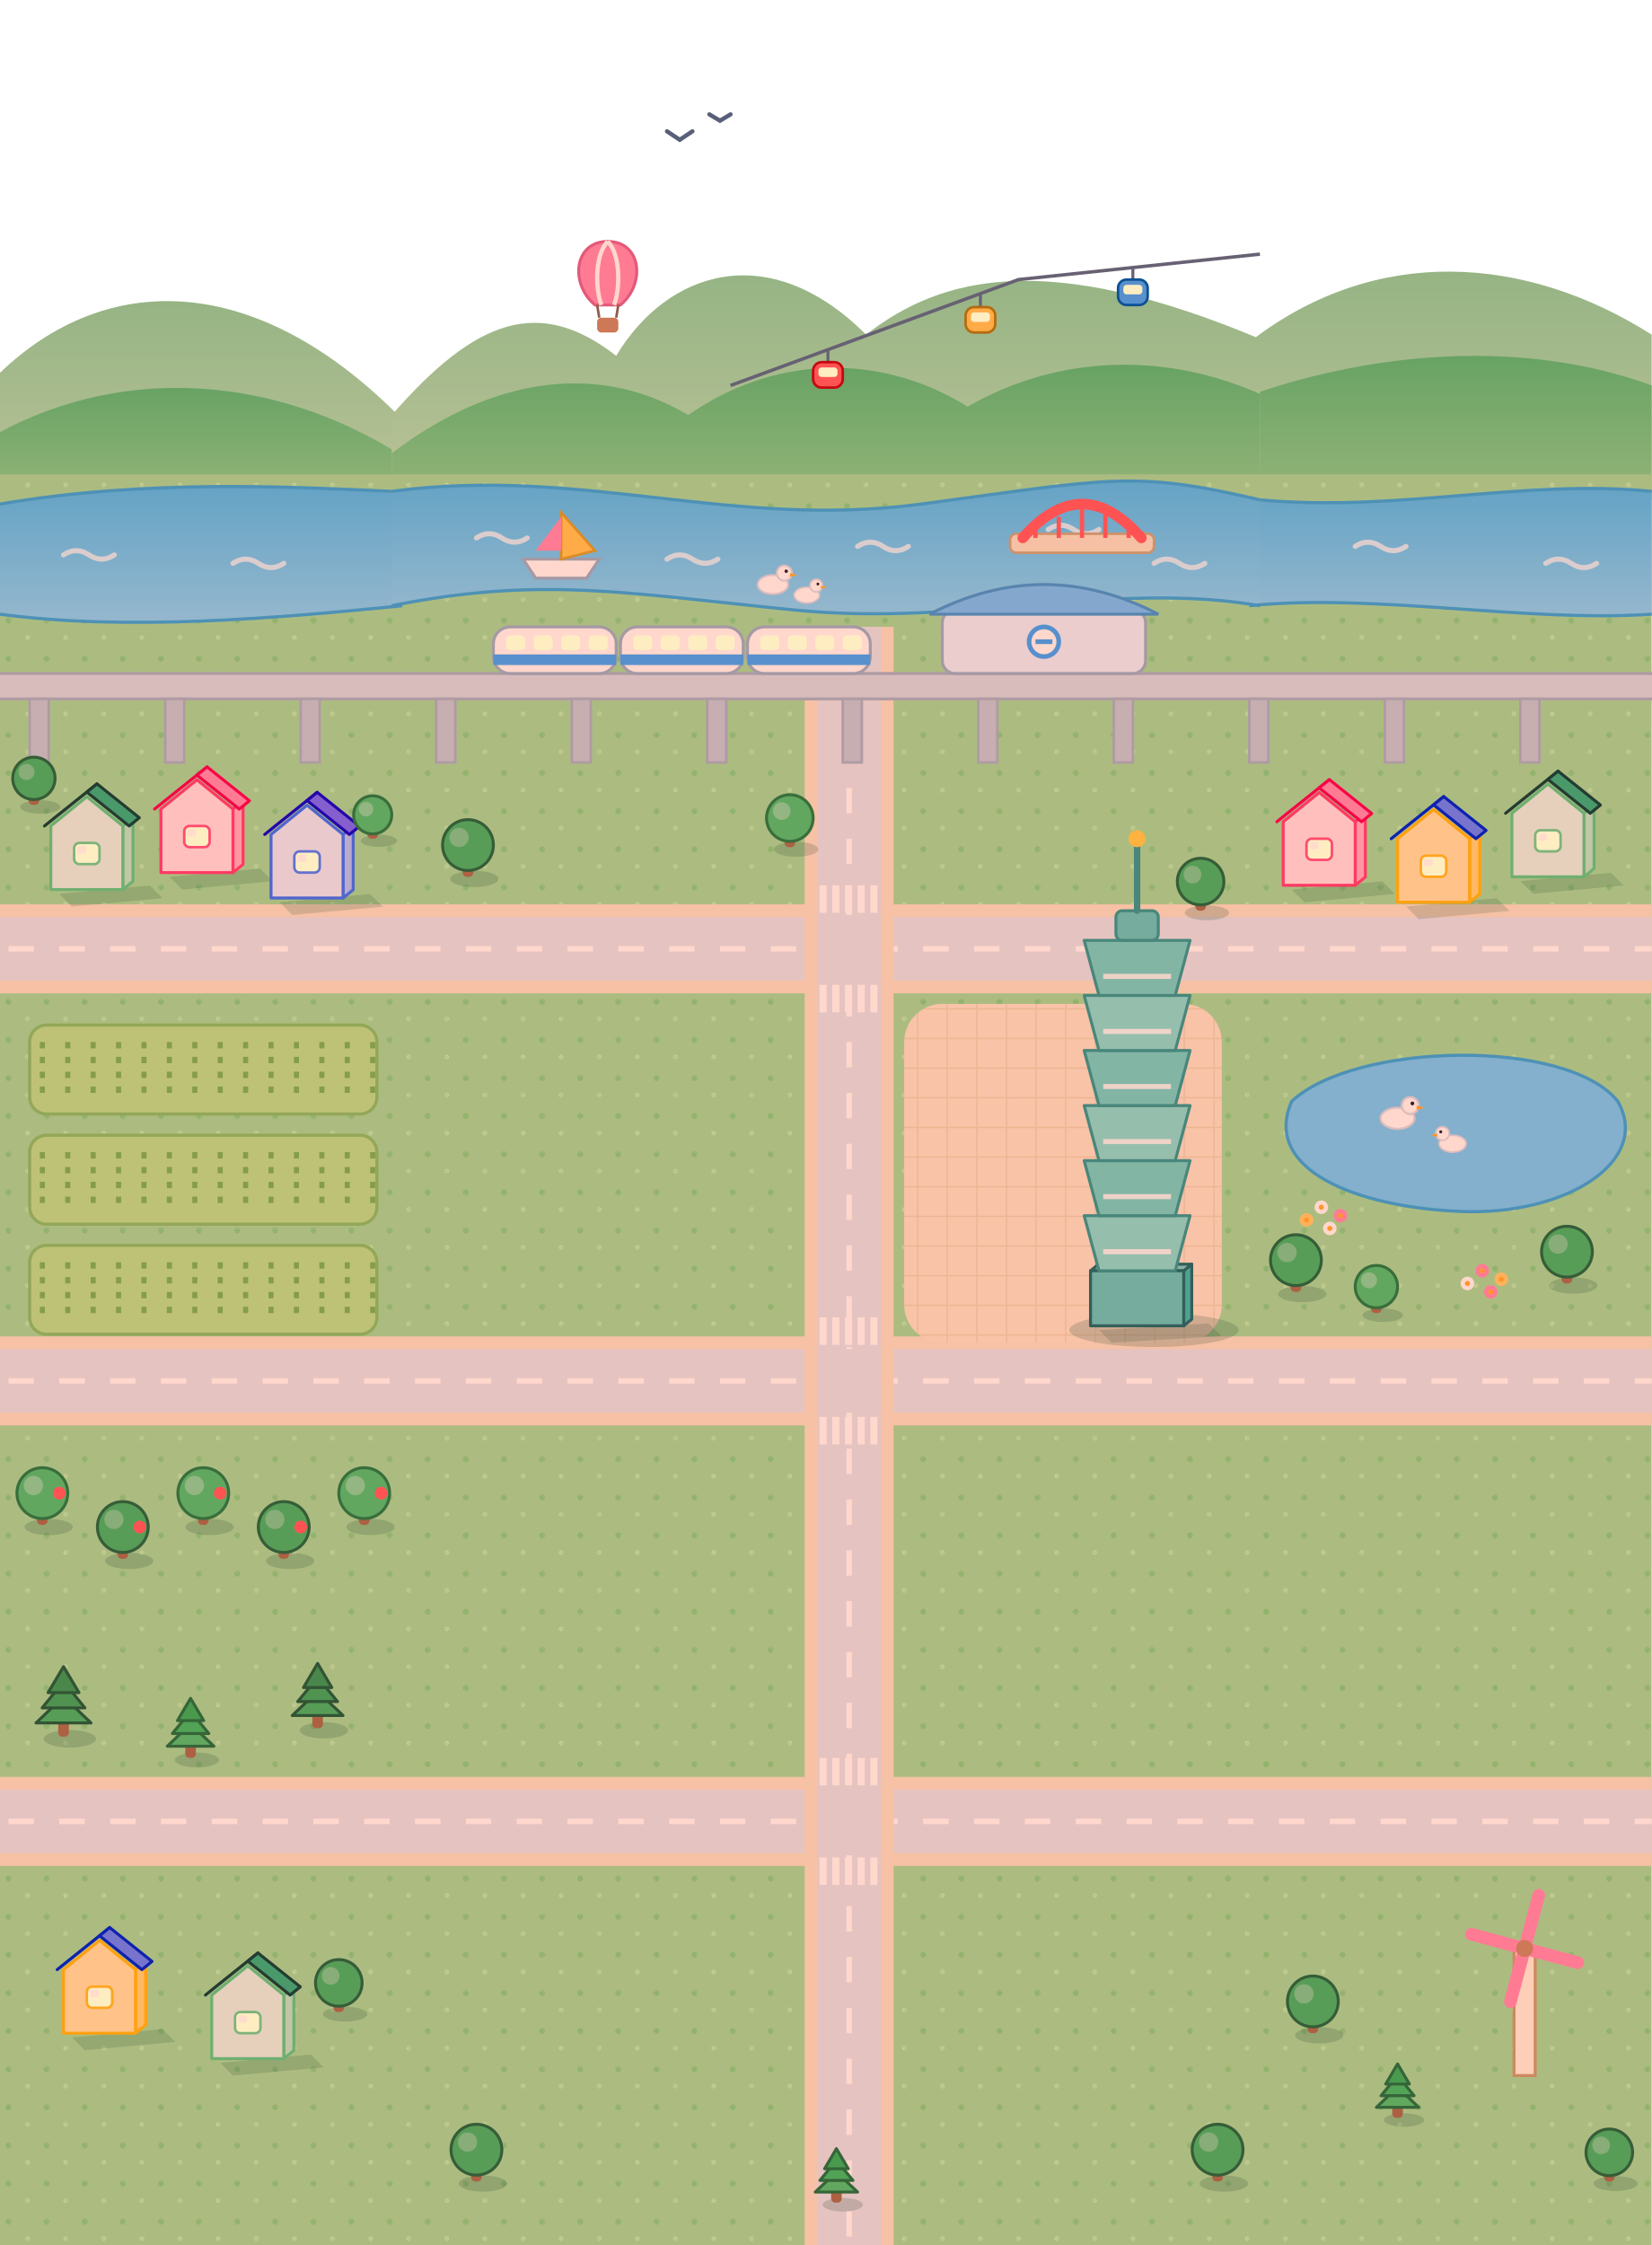
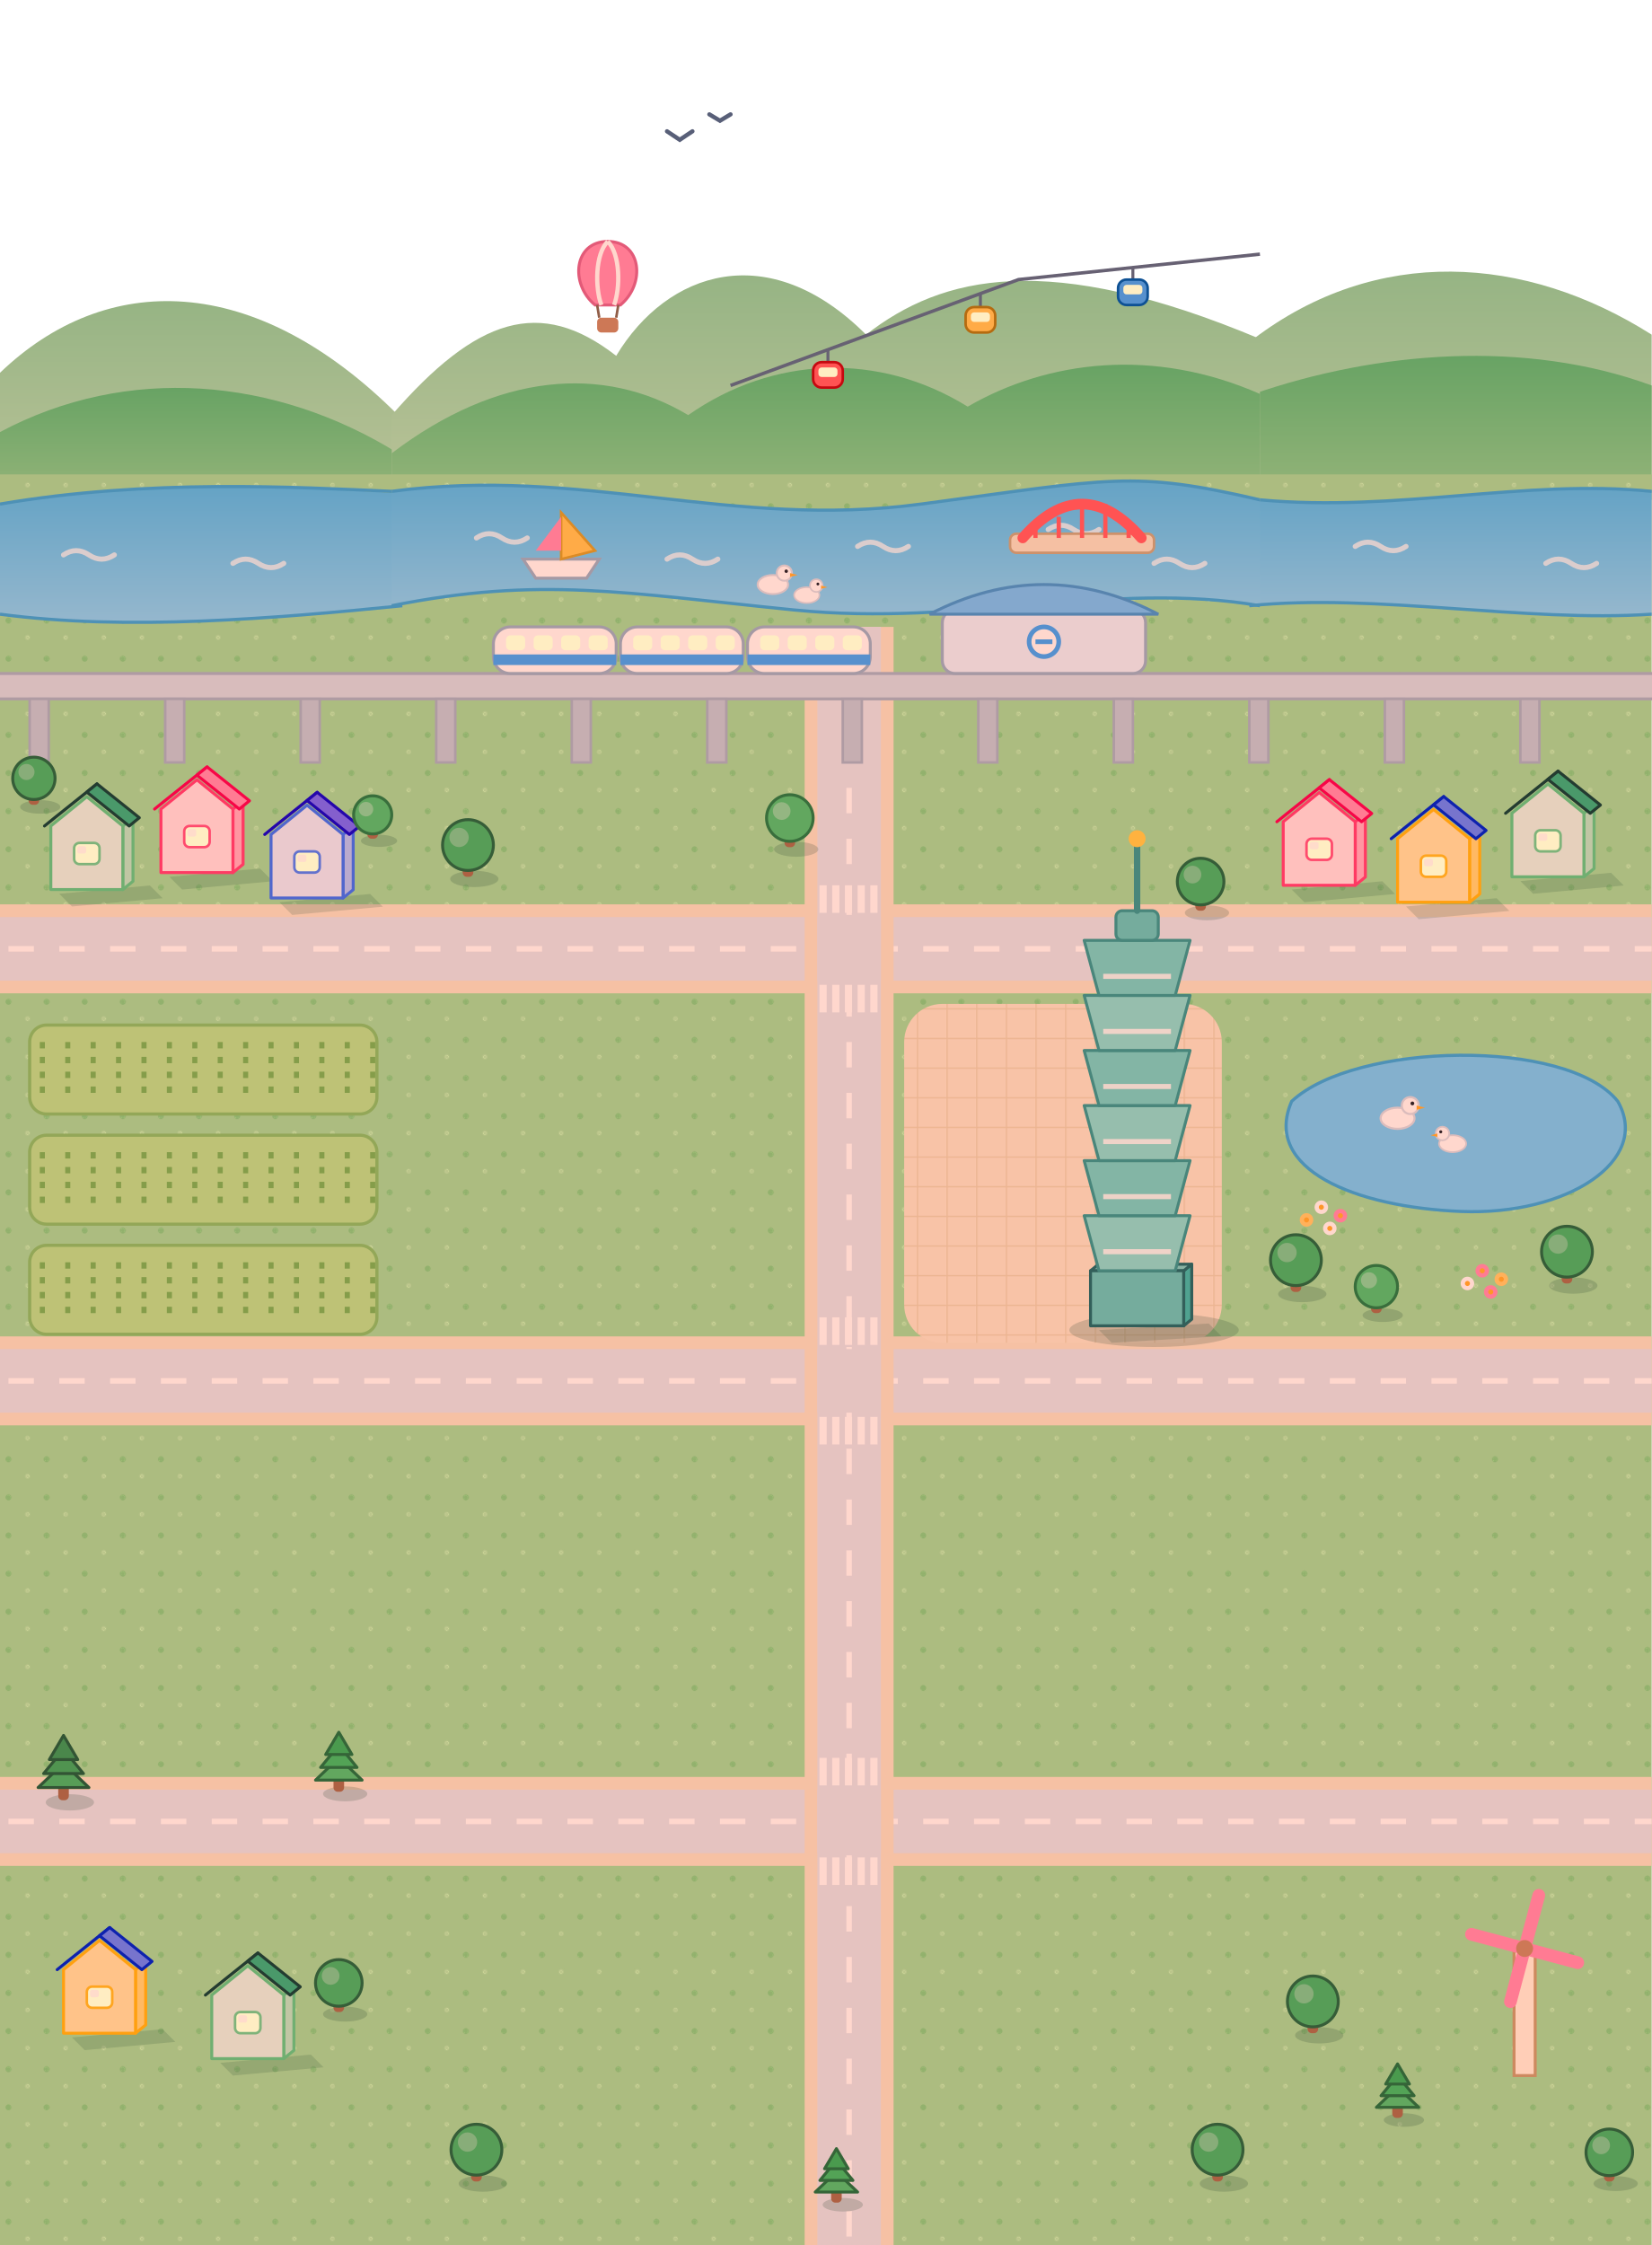
<svg xmlns="http://www.w3.org/2000/svg" width="780" height="1060" viewBox="0 0 780 1060">
  <defs>
    <linearGradient id="mtB" x1="0" y1="0" x2="0" y2="1">
      <stop offset="0" stop-color="#96B484" />
      <stop offset="1" stop-color="#BAC297" />
    </linearGradient>
    <linearGradient id="mtF" x1="0" y1="0" x2="0" y2="1">
      <stop offset="0" stop-color="#68A364" />
      <stop offset="1" stop-color="#95B479" />
    </linearGradient>
    <linearGradient id="river" x1="0" y1="0" x2="0" y2="1">
      <stop offset="0" stop-color="#65A3C5" />
      <stop offset="1" stop-color="#95B7CD" />
    </linearGradient>
    <pattern id="grassdots" width="18" height="18" patternUnits="userSpaceOnUse">
      <circle cx="4" cy="5" r="1.4" fill="#92B16D" />
      <circle cx="13" cy="13" r="1.2" fill="#BBC58B" />
    </pattern>
    <pattern id="tiles" width="14" height="14" patternUnits="userSpaceOnUse">
      <rect width="14" height="14" fill="#F8C3A7" />
      <path d="M0 0H14M0 0V14" stroke="#ECB592" stroke-width="1.2" />
    </pattern>
  </defs>
  <path d="M0 176 C 50 128, 120 128, 188 196 L188 232 L0 232 Z" fill="url(#mtB)" />
  <path d="M592 160 C 650 116, 720 120, 780 158 L780 232 L592 232 Z" fill="url(#mtB)" />
  <path d="M0 204 C 60 172, 130 178, 188 214 L188 236 L0 236 Z" fill="url(#mtF)" />
  <path d="M592 186 C 650 166, 720 160, 780 182 L780 236 L592 236 Z" fill="url(#mtF)" />
  <g transform="translate(195 0)">
    <path d="M-10 196 C 30 150, 60 140, 96 168 C 120 128, 168 112, 214 158 C 250 130, 300 118, 400 160 L400 230 L-10 230 Z" fill="url(#mtB)" />
    <path d="M-10 214 C 40 176, 90 172, 130 196 C 170 168, 220 166, 262 192 C 300 170, 350 164, 400 186 L400 236 L-10 236 Z" fill="url(#mtF)" />
    <path d="M150 182 L 286 132 L 400 120" stroke="#676173" stroke-width="1.6" fill="none" />
    <path d="M196 165 v6" stroke="#676173" stroke-width="1.4" />
    <rect x="189" y="171" width="14" height="12" rx="4" fill="#FF5353" stroke="#C50910" stroke-width="1.2" />
    <rect x="191.5" y="173.5" width="9" height="4.5" rx="1.5" fill="#FFEDC2" />
    <path d="M268 139 v6" stroke="#676173" stroke-width="1.4" />
    <rect x="261" y="145" width="14" height="12" rx="4" fill="#FFAB47" stroke="#B56B10" stroke-width="1.2" />
    <rect x="263.5" y="147.5" width="9" height="4.5" rx="1.5" fill="#FFEDC2" />
    <path d="M340 126 v6" stroke="#676173" stroke-width="1.4" />
    <rect x="333" y="132" width="14" height="12" rx="4" fill="#5790CD" stroke="#0E5194" stroke-width="1.2" />
    <rect x="335.5" y="134.5" width="9" height="4.5" rx="1.5" fill="#FFEDC2" />
    <path d="M120 62 l6 4 6-4 M140 54 l5 3 5-3" stroke="#585F78" stroke-width="2" fill="none" stroke-linecap="round" />
    <g transform="translate(92 140)">
      <path d="M0 -26 C 16 -26, 18 -6, 6 4 L -6 4 C -18 -6, -16 -26, 0 -26 Z" fill="#FF7B93" stroke="#E35A78" stroke-width="1.4" />
      <path d="M0 -26 C 6 -20, 6 -4, 3 4 M0 -26 C -6 -20, -6 -4, -3 4" stroke="#FFD7CD" stroke-width="2" fill="none" />
      <path d="M-5 4 L-4 10 M5 4 L4 10" stroke="#915D47" stroke-width="1.2" />
      <rect x="-5" y="10" width="10" height="7" rx="2" fill="#CD7856" />
    </g>
  </g>
  <rect x="0" y="224" width="780" height="836" fill="#ACBC80" />
  <rect x="0" y="224" width="780" height="836" fill="url(#grassdots)" />
  <path d="M0 238 C 70 226, 140 230, 190 233 L190 286 C 130 292, 60 298, 0 290 Z" fill="url(#river)" />
  <path d="M590 236 C 660 242, 720 226, 780 232 L780 290 C 720 294, 650 280, 590 286 Z" fill="url(#river)" />
  <g transform="translate(195 0)">
    <path d="M-10 232 C 80 220, 150 250, 240 238 S 340 222, 400 236 L400 286 C 330 274, 260 296, 180 288 S 60 272, -10 286 Z" fill="url(#river)" />
  </g>
  <path d="M0 238 C 70 226, 140 230, 185 232" stroke="#4E91B6" stroke-width="1.5" fill="none" />
  <path d="M595 236 C 660 242, 720 226, 780 232" stroke="#4E91B6" stroke-width="1.5" fill="none" />
  <g transform="translate(195 0)">
    <path d="M-10 232 C 80 220, 150 250, 240 238 S 340 222, 400 236" stroke="#4E91B6" stroke-width="1.5" fill="none" />
    <path d="M400 286 C 330 274, 260 296, 180 288 S 60 272, -10 286" stroke="#4E91B6" stroke-width="1.5" fill="none" />
  </g>
  <path d="M0 290 C 60 298, 130 292, 190 286" stroke="#4E91B6" stroke-width="1.5" fill="none" />
  <path d="M590 286 C 650 280, 720 294, 780 290" stroke="#4E91B6" stroke-width="1.5" fill="none" />
  <path d="M30 262 q6 -4 12 0 t12 0" stroke="#DBCDCD" stroke-width="2.4" fill="none" stroke-linecap="round" />
  <path d="M110 266 q6 -4 12 0 t12 0" stroke="#DBCDCD" stroke-width="2.4" fill="none" stroke-linecap="round" />
  <path d="M640 258 q6 -4 12 0 t12 0" stroke="#DBCDCD" stroke-width="2.4" fill="none" stroke-linecap="round" />
  <path d="M730 266 q6 -4 12 0 t12 0" stroke="#DBCDCD" stroke-width="2.4" fill="none" stroke-linecap="round" />
  <g transform="translate(195 0)">
    <path d="M30 254 q6 -4 12 0 t12 0" stroke="#DBCDCD" stroke-width="2.4" fill="none" stroke-linecap="round" />
    <path d="M120 264 q6 -4 12 0 t12 0" stroke="#DBCDCD" stroke-width="2.4" fill="none" stroke-linecap="round" />
    <path d="M210 258 q6 -4 12 0 t12 0" stroke="#DBCDCD" stroke-width="2.4" fill="none" stroke-linecap="round" />
    <path d="M300 250 q6 -4 12 0 t12 0" stroke="#DBCDCD" stroke-width="2.4" fill="none" stroke-linecap="round" />
    <path d="M350 266 q6 -4 12 0 t12 0" stroke="#DBCDCD" stroke-width="2.4" fill="none" stroke-linecap="round" />
    <g transform="translate(286 230)">
      <rect x="-4" y="22" width="68" height="9" rx="3" fill="#F5C0A3" stroke="#CD916B" stroke-width="1.2" />
      <path d="M2 24 Q30 -8 58 24" stroke="#FF5353" stroke-width="5" fill="none" stroke-linecap="round" />
      <path d="M8 24 V18" stroke="#FF5353" stroke-width="2" />
      <path d="M19 24 V14" stroke="#FF5353" stroke-width="2" />
      <path d="M30 24 V8" stroke="#FF5353" stroke-width="2" />
      <path d="M41 24 V8" stroke="#FF5353" stroke-width="2" />
      <path d="M52 24 V18" stroke="#FF5353" stroke-width="2" />
    </g>
    <g transform="translate(70 270)">
      <path d="M-18 -6 h36 l-6 9 h-24 z" fill="#FFD7CD" stroke="#A599A4" stroke-width="1.4" />
      <path d="M0 -6 V-28 L 16 -10 Z" fill="#FFAB47" stroke="#DC8B25" stroke-width="1.2" />
      <path d="M0 -26 L-12 -10 H0" fill="#FF7B93" />
    </g>
    <g transform="translate(170 276) scale(0.9 0.9)">
      <ellipse cx="0" cy="0" rx="8" ry="5" fill="#FFD7CD" stroke="#DBBCBC" stroke-width="1" />
      <circle cx="6" cy="-6" r="4" fill="#FFD7CD" stroke="#DBBCBC" stroke-width="1" />
      <path d="M9 -6 l4 1 -4 1 z" fill="#FF9628" />
      <circle cx="7" cy="-7" r="0.9" fill="#362125" />
    </g>
    <g transform="translate(186 281) scale(0.75 0.75)">
      <ellipse cx="0" cy="0" rx="8" ry="5" fill="#FFD7CD" stroke="#DBBCBC" stroke-width="1" />
      <circle cx="6" cy="-6" r="4" fill="#FFD7CD" stroke="#DBBCBC" stroke-width="1" />
      <path d="M9 -6 l4 1 -4 1 z" fill="#FF9628" />
      <circle cx="7" cy="-7" r="0.9" fill="#362125" />
    </g>
  </g>
  <rect x="0" y="427.0" width="780" height="42" fill="#F6C1A4" />
  <rect x="0" y="433.0" width="780" height="30" fill="#E5C3C0" />
  <path d="M4 448 H16 M28 448 H40 M52 448 H64 M76 448 H88 M100 448 H112 M124 448 H136 M148 448 H160 M172 448 H184 M196 448 H208 M220 448 H232 M244 448 H256 M268 448 H280 M292 448 H304 M316 448 H328 M340 448 H352 M364 448 H376 M388 448 H400 M412 448 H424 M436 448 H448 M460 448 H472 M484 448 H496 M508 448 H520 M532 448 H544 M556 448 H568 M580 448 H592 M604 448 H616 M628 448 H640 M652 448 H664 M676 448 H688 M700 448 H712 M724 448 H736 M748 448 H760 M772 448 H780" stroke="#FFD7CD" stroke-width="2.6" fill="none" />
  <rect x="0" y="631.0" width="780" height="42" fill="#F6C1A4" />
  <rect x="0" y="637.0" width="780" height="30" fill="#E5C3C0" />
  <path d="M4 652 H16 M28 652 H40 M52 652 H64 M76 652 H88 M100 652 H112 M124 652 H136 M148 652 H160 M172 652 H184 M196 652 H208 M220 652 H232 M244 652 H256 M268 652 H280 M292 652 H304 M316 652 H328 M340 652 H352 M364 652 H376 M388 652 H400 M412 652 H424 M436 652 H448 M460 652 H472 M484 652 H496 M508 652 H520 M532 652 H544 M556 652 H568 M580 652 H592 M604 652 H616 M628 652 H640 M652 652 H664 M676 652 H688 M700 652 H712 M724 652 H736 M748 652 H760 M772 652 H780" stroke="#FFD7CD" stroke-width="2.6" fill="none" />
  <rect x="0" y="839.0" width="780" height="42" fill="#F6C1A4" />
  <rect x="0" y="845.0" width="780" height="30" fill="#E5C3C0" />
  <path d="M4 860 H16 M28 860 H40 M52 860 H64 M76 860 H88 M100 860 H112 M124 860 H136 M148 860 H160 M172 860 H184 M196 860 H208 M220 860 H232 M244 860 H256 M268 860 H280 M292 860 H304 M316 860 H328 M340 860 H352 M364 860 H376 M388 860 H400 M412 860 H424 M436 860 H448 M460 860 H472 M484 860 H496 M508 860 H520 M532 860 H544 M556 860 H568 M580 860 H592 M604 860 H616 M628 860 H640 M652 860 H664 M676 860 H688 M700 860 H712 M724 860 H736 M748 860 H760 M772 860 H780" stroke="#FFD7CD" stroke-width="2.6" fill="none" />
  <rect x="380" y="296" width="42" height="764" fill="#F6C1A4" />
  <rect x="386" y="296" width="30" height="764" fill="#E5C3C0" />
  <path d="M401 300 V312 M401 324 V336 M401 348 V360 M401 372 V384 M401 396 V408 M401 420 V432 M401 444 V456 M401 468 V480 M401 492 V504 M401 516 V528 M401 540 V552 M401 564 V576 M401 588 V600 M401 612 V624 M401 636 V648 M401 660 V672 M401 684 V696 M401 708 V720 M401 732 V744 M401 756 V768 M401 780 V792 M401 804 V816 M401 828 V840 M401 852 V864 M401 876 V888 M401 900 V912 M401 924 V936 M401 948 V960 M401 972 V984 M401 996 V1008 M401 1020 V1032 M401 1044 V1056" stroke="#FFD7CD" stroke-width="2.6" fill="none" />
  <g transform="translate(195 0)">
    <rect x="191" y="433" width="30" height="30" fill="#E5C3C0" />
    <rect x="192" y="418" width="3.4" height="13" fill="#FFD7CD" />
    <rect x="192" y="465" width="3.4" height="13" fill="#FFD7CD" />
    <rect x="198" y="418" width="3.4" height="13" fill="#FFD7CD" />
    <rect x="198" y="465" width="3.4" height="13" fill="#FFD7CD" />
    <rect x="204" y="418" width="3.4" height="13" fill="#FFD7CD" />
    <rect x="204" y="465" width="3.4" height="13" fill="#FFD7CD" />
    <rect x="210" y="418" width="3.4" height="13" fill="#FFD7CD" />
    <rect x="210" y="465" width="3.4" height="13" fill="#FFD7CD" />
    <rect x="216" y="418" width="3.4" height="13" fill="#FFD7CD" />
    <rect x="216" y="465" width="3.4" height="13" fill="#FFD7CD" />
    <rect x="191" y="637" width="30" height="30" fill="#E5C3C0" />
    <rect x="192" y="622" width="3.4" height="13" fill="#FFD7CD" />
    <rect x="192" y="669" width="3.4" height="13" fill="#FFD7CD" />
    <rect x="198" y="622" width="3.4" height="13" fill="#FFD7CD" />
    <rect x="198" y="669" width="3.4" height="13" fill="#FFD7CD" />
    <rect x="204" y="622" width="3.4" height="13" fill="#FFD7CD" />
    <rect x="204" y="669" width="3.4" height="13" fill="#FFD7CD" />
    <rect x="210" y="622" width="3.4" height="13" fill="#FFD7CD" />
    <rect x="210" y="669" width="3.4" height="13" fill="#FFD7CD" />
    <rect x="216" y="622" width="3.4" height="13" fill="#FFD7CD" />
    <rect x="216" y="669" width="3.4" height="13" fill="#FFD7CD" />
    <rect x="191" y="845" width="30" height="30" fill="#E5C3C0" />
    <rect x="192" y="830" width="3.4" height="13" fill="#FFD7CD" />
    <rect x="192" y="877" width="3.4" height="13" fill="#FFD7CD" />
    <rect x="198" y="830" width="3.4" height="13" fill="#FFD7CD" />
    <rect x="198" y="877" width="3.4" height="13" fill="#FFD7CD" />
    <rect x="204" y="830" width="3.4" height="13" fill="#FFD7CD" />
    <rect x="204" y="877" width="3.4" height="13" fill="#FFD7CD" />
    <rect x="210" y="830" width="3.4" height="13" fill="#FFD7CD" />
    <rect x="210" y="877" width="3.4" height="13" fill="#FFD7CD" />
    <rect x="216" y="830" width="3.4" height="13" fill="#FFD7CD" />
    <rect x="216" y="877" width="3.4" height="13" fill="#FFD7CD" />
    <rect x="232" y="474" width="150" height="160" rx="18" fill="url(#tiles)" />
  </g>
  <rect x="-10" y="318" width="800" height="12" rx="3" fill="#D8BCBC" stroke="#AF9BA3" stroke-width="1.4" />
  <rect x="14" y="330" width="9" height="30" fill="#C6AEB1" stroke="#AF9BA3" stroke-width="1.2" />
  <rect x="78" y="330" width="9" height="30" fill="#C6AEB1" stroke="#AF9BA3" stroke-width="1.2" />
  <rect x="142" y="330" width="9" height="30" fill="#C6AEB1" stroke="#AF9BA3" stroke-width="1.2" />
  <rect x="206" y="330" width="9" height="30" fill="#C6AEB1" stroke="#AF9BA3" stroke-width="1.2" />
  <rect x="270" y="330" width="9" height="30" fill="#C6AEB1" stroke="#AF9BA3" stroke-width="1.2" />
  <rect x="334" y="330" width="9" height="30" fill="#C6AEB1" stroke="#AF9BA3" stroke-width="1.2" />
  <rect x="398" y="330" width="9" height="30" fill="#C6AEB1" stroke="#AF9BA3" stroke-width="1.2" />
  <rect x="462" y="330" width="9" height="30" fill="#C6AEB1" stroke="#AF9BA3" stroke-width="1.2" />
  <rect x="526" y="330" width="9" height="30" fill="#C6AEB1" stroke="#AF9BA3" stroke-width="1.2" />
  <rect x="590" y="330" width="9" height="30" fill="#C6AEB1" stroke="#AF9BA3" stroke-width="1.2" />
  <rect x="654" y="330" width="9" height="30" fill="#C6AEB1" stroke="#AF9BA3" stroke-width="1.2" />
  <rect x="718" y="330" width="9" height="30" fill="#C6AEB1" stroke="#AF9BA3" stroke-width="1.2" />
  <g transform="translate(195 0)">
    <rect x="38" y="296" width="58" height="22" rx="8" fill="#FFD7CD" stroke="#A599A4" stroke-width="1.4" />
    <rect x="38" y="309" width="58" height="5" fill="#5790CD" />
    <rect x="44" y="300" width="9" height="7" rx="2" fill="#FFEDC2" />
    <rect x="57" y="300" width="9" height="7" rx="2" fill="#FFEDC2" />
    <rect x="70" y="300" width="9" height="7" rx="2" fill="#FFEDC2" />
    <rect x="83" y="300" width="9" height="7" rx="2" fill="#FFEDC2" />
    <rect x="98" y="296" width="58" height="22" rx="8" fill="#FFD7CD" stroke="#A599A4" stroke-width="1.4" />
    <rect x="98" y="309" width="58" height="5" fill="#5790CD" />
    <rect x="104" y="300" width="9" height="7" rx="2" fill="#FFEDC2" />
    <rect x="117" y="300" width="9" height="7" rx="2" fill="#FFEDC2" />
    <rect x="130" y="300" width="9" height="7" rx="2" fill="#FFEDC2" />
    <rect x="143" y="300" width="9" height="7" rx="2" fill="#FFEDC2" />
    <rect x="158" y="296" width="58" height="22" rx="8" fill="#FFD7CD" stroke="#A599A4" stroke-width="1.4" />
    <rect x="158" y="309" width="58" height="5" fill="#5790CD" />
    <rect x="164" y="300" width="9" height="7" rx="2" fill="#FFEDC2" />
    <rect x="177" y="300" width="9" height="7" rx="2" fill="#FFEDC2" />
    <rect x="190" y="300" width="9" height="7" rx="2" fill="#FFEDC2" />
    <rect x="203" y="300" width="9" height="7" rx="2" fill="#FFEDC2" />
    <rect x="250" y="288" width="96" height="30" rx="6" fill="#EBCDCD" stroke="#A599A4" stroke-width="1.4" />
    <path d="M244 290 Q298 262 352 290 Z" fill="#84A8CD" stroke="#5884AE" stroke-width="1.4" />
    <circle cx="298" cy="303" r="7" fill="#FFD7CD" stroke="#5790CD" stroke-width="2.2" />
    <path d="M294 303 h8" stroke="#5790CD" stroke-width="2.2" />
  </g>
  <g transform="translate(195 0)">
    <ellipse cx="29" cy="415" rx="11.4" ry="3.84" fill="rgba(30,60,40,.18)" />
    <rect x="23.5" y="403.2" width="5" height="10.8" rx="2" fill="#AE6042" />
    <circle cx="26" cy="399.0" r="12" fill="#579D57" stroke="#365D38" stroke-width="1.4" />
    <circle cx="21.8" cy="395.4" r="4.56" fill="#88AD79" />
    <ellipse cx="181" cy="401" rx="10.45" ry="3.52" fill="rgba(30,60,40,.18)" />
    <rect x="175.5" y="390.1" width="5" height="9.9" rx="2" fill="#AE6042" />
    <circle cx="178" cy="386.25" r="11" fill="#62A75F" stroke="#396E3C" stroke-width="1.4" />
    <circle cx="174.15" cy="382.95" r="4.18" fill="#94B682" />
    <ellipse cx="375" cy="431" rx="10.45" ry="3.52" fill="rgba(30,60,40,.18)" />
    <rect x="369.5" y="420.1" width="5" height="9.9" rx="2" fill="#AE6042" />
    <circle cx="372" cy="416.25" r="11" fill="#579D57" stroke="#365D38" stroke-width="1.4" />
    <circle cx="368.15" cy="412.95" r="4.18" fill="#88AD79" />
    <g transform="translate(320 626) scale(1.0) translate(-320 -626)">
      <ellipse cx="350" cy="628" rx="40" ry="8" fill="rgba(30,60,40,.18)" />
      <polygon points="324.0,628.0 375.8,624.9 381.8,630.9 330.0,634.0" fill="rgba(30,60,40,.16)" />
      <polygon points="364.0,626.0 367.8,622.9 367.8,596.9 364.0,600.0" fill="#50A290" stroke="#335F5A" stroke-width="1.4" stroke-linejoin="round" />
      <polygon points="320.0,600.0 364.0,600.0 367.8,596.9 323.8,596.9" fill="#8AB3A4" stroke="#335F5A" stroke-width="1.4" stroke-linejoin="round" />
      <polygon points="320.0,626.0 364.0,626.0 364.0,600.0 320.0,600.0" fill="#75AC9D" stroke="#335F5A" stroke-width="1.4" stroke-linejoin="round" />
      <polygon points="324.0,600.0 360.0,600.0 367.0,574.0 317.0,574.0" fill="#96BEAD" stroke="#49867B" stroke-width="1.4" stroke-linejoin="round" />
      <path d="M326 591 H358" stroke="#FFD7CD" stroke-width="2.4" opacity=".85" />
      <polygon points="324.0,574.0 360.0,574.0 367.0,548.0 317.0,548.0" fill="#83B5A5" stroke="#49867B" stroke-width="1.4" stroke-linejoin="round" />
      <path d="M326 565 H358" stroke="#FFD7CD" stroke-width="2.4" opacity=".85" />
      <polygon points="324.0,548.0 360.0,548.0 367.0,522.0 317.0,522.0" fill="#96BEAD" stroke="#49867B" stroke-width="1.4" stroke-linejoin="round" />
      <path d="M326 539 H358" stroke="#FFD7CD" stroke-width="2.4" opacity=".85" />
      <polygon points="324.0,522.0 360.0,522.0 367.0,496.0 317.0,496.0" fill="#83B5A5" stroke="#49867B" stroke-width="1.4" stroke-linejoin="round" />
      <path d="M326 513 H358" stroke="#FFD7CD" stroke-width="2.4" opacity=".85" />
      <polygon points="324.0,496.0 360.0,496.0 367.0,470.0 317.0,470.0" fill="#96BEAD" stroke="#49867B" stroke-width="1.4" stroke-linejoin="round" />
      <path d="M326 487 H358" stroke="#FFD7CD" stroke-width="2.4" opacity=".85" />
      <polygon points="324.0,470.0 360.0,470.0 367.0,444.0 317.0,444.0" fill="#83B5A5" stroke="#49867B" stroke-width="1.4" stroke-linejoin="round" />
      <path d="M326 461 H358" stroke="#FFD7CD" stroke-width="2.4" opacity=".85" />
      <rect x="332" y="430" width="20" height="14" rx="3" fill="#75AC9D" stroke="#49867B" stroke-width="1.4" />
      <path d="M342 430 V398" stroke="#49867B" stroke-width="3" stroke-linecap="round" />
      <circle cx="342" cy="396" r="4" fill="#FFB23F" />
    </g>
    <ellipse cx="33" cy="1031" rx="11.4" ry="3.84" fill="rgba(30,60,40,.18)" />
    <rect x="27.5" y="1019.2" width="5" height="10.8" rx="2" fill="#AE6042" />
    <circle cx="30" cy="1015.0" r="12" fill="#579D57" stroke="#365D38" stroke-width="1.4" />
    <circle cx="25.8" cy="1011.4" r="4.56" fill="#88AD79" />
    <ellipse cx="203" cy="1041" rx="9.5" ry="3.2" fill="rgba(30,60,40,.18)" />
    <rect x="197.5" y="1034.0" width="5" height="6.0" rx="2" fill="#AE6042" />
    <polygon points="190.0,1035.0 210.0,1035.0 200.0,1025.5" fill="#62A75F" stroke="#356538" stroke-width="1.4" stroke-linejoin="round" />
    <polygon points="192.2,1029.5 207.8,1029.5 200.0,1020.0" fill="#53A356" stroke="#356538" stroke-width="1.4" stroke-linejoin="round" />
    <polygon points="194.4,1024.0 205.6,1024.0 200.0,1014.5" fill="#4A9A4E" stroke="#356538" stroke-width="1.4" stroke-linejoin="round" />
    <ellipse cx="383" cy="1031" rx="11.4" ry="3.84" fill="rgba(30,60,40,.18)" />
    <rect x="377.5" y="1019.2" width="5" height="10.8" rx="2" fill="#AE6042" />
    <circle cx="380" cy="1015.0" r="12" fill="#579D57" stroke="#365D38" stroke-width="1.4" />
    <circle cx="375.8" cy="1011.4" r="4.56" fill="#88AD79" />
  </g>
  <polygon points="28.0,422.0 70.8,418.1 76.8,424.1 34.0,428.0" fill="rgba(30,60,40,.16)" />
  <polygon points="58.0,420.0 62.8,416.1 62.8,386.1 58.0,390.0" fill="#C1C6A4" stroke="#70AF71" stroke-width="1.4" stroke-linejoin="round" />
  <polygon points="21.0,390.0 41.0,374.0 45.8,370.1 25.8,386.1" fill="#3B7453" stroke="#243C31" stroke-width="1.4" stroke-linejoin="round" />
  <polygon points="41.0,374.0 61.0,390.0 65.8,386.1 45.8,370.1" fill="#4A996A" stroke="#243C31" stroke-width="1.4" stroke-linejoin="round" />
  <polygon points="24.0,420.0 58.0,420.0 58.0,390.0 41.0,376.2 24.0,390.0" fill="#E6D0BC" stroke="#70AF71" stroke-width="1.4" stroke-linejoin="round" />
  <rect x="35.0" y="398" width="12" height="10" rx="2.5" fill="#FFEDC2" stroke="#7FB37A" stroke-width="1.2" />
  <rect x="36.5" y="399.5" width="4.2" height="3.5" rx="1" fill="#FFD7CD" opacity=".75" />
  <polygon points="80.0,414.0 122.8,410.1 128.8,416.1 86.0,420.0" fill="rgba(30,60,40,.16)" />
  <polygon points="110.0,412.0 114.8,408.1 114.8,378.1 110.0,382.0" fill="#FF96A1" stroke="#FF3A63" stroke-width="1.4" stroke-linejoin="round" />
  <polygon points="73.0,382.0 93.0,366.0 97.8,362.1 77.8,378.1" fill="#FF4973" stroke="#F70647" stroke-width="1.4" stroke-linejoin="round" />
  <polygon points="93.0,366.0 113.0,382.0 117.8,378.1 97.8,362.1" fill="#FF7B93" stroke="#F70647" stroke-width="1.4" stroke-linejoin="round" />
  <polygon points="76.0,412.0 110.0,412.0 110.0,382.0 93.0,368.2 76.0,382.0" fill="#FFC0BD" stroke="#FF3A63" stroke-width="1.4" stroke-linejoin="round" />
  <rect x="87.0" y="390" width="12" height="10" rx="2.5" fill="#FFEDC2" stroke="#FF4B6E" stroke-width="1.2" />
  <rect x="88.5" y="391.5" width="4.2" height="3.5" rx="1" fill="#FFD7CD" opacity=".75" />
  <polygon points="132.0,426.0 174.8,422.1 180.8,428.1 138.0,432.0" fill="rgba(30,60,40,.16)" />
  <polygon points="162.0,424.0 166.8,420.1 166.8,390.1 162.0,394.0" fill="#BAAACD" stroke="#5066CD" stroke-width="1.4" stroke-linejoin="round" />
  <polygon points="125.0,394.0 145.0,378.0 149.8,374.1 129.8,390.1" fill="#502DCD" stroke="#2406AB" stroke-width="1.4" stroke-linejoin="round" />
  <polygon points="145.0,378.0 165.0,394.0 169.8,390.1 149.8,374.1" fill="#845FCD" stroke="#2406AB" stroke-width="1.4" stroke-linejoin="round" />
  <polygon points="128.0,424.0 162.0,424.0 162.0,394.0 145.0,380.2 128.0,394.0" fill="#EAC9CD" stroke="#5066CD" stroke-width="1.4" stroke-linejoin="round" />
  <rect x="139.0" y="402" width="12" height="10" rx="2.5" fill="#FFEDC2" stroke="#6372CD" stroke-width="1.2" />
  <rect x="140.5" y="403.5" width="4.2" height="3.5" rx="1" fill="#FFD7CD" opacity=".75" />
  <ellipse cx="19" cy="381" rx="9.5" ry="3.2" fill="rgba(30,60,40,.18)" />
  <rect x="13.5" y="371.0" width="5" height="9.0" rx="2" fill="#AE6042" />
  <circle cx="16" cy="367.5" r="10" fill="#579D57" stroke="#365D38" stroke-width="1.4" />
  <circle cx="12.5" cy="364.5" r="3.8" fill="#88AD79" />
  <ellipse cx="179" cy="397" rx="8.55" ry="2.88" fill="rgba(30,60,40,.18)" />
  <rect x="173.5" y="387.9" width="5" height="8.1" rx="2" fill="#AE6042" />
  <circle cx="176" cy="384.75" r="9" fill="#62A75F" stroke="#396E3C" stroke-width="1.4" />
  <circle cx="172.85" cy="382.05" r="3.42" fill="#94B682" />
  <rect x="14" y="484" width="164" height="42" rx="8" fill="#BEC276" stroke="#93A758" stroke-width="1.5" />
  <path d="M20 492 v26" stroke="#859D4A" stroke-width="2.4" stroke-dasharray="3 4" />
  <path d="M32 492 v26" stroke="#859D4A" stroke-width="2.4" stroke-dasharray="3 4" />
  <path d="M44 492 v26" stroke="#859D4A" stroke-width="2.4" stroke-dasharray="3 4" />
  <path d="M56 492 v26" stroke="#859D4A" stroke-width="2.4" stroke-dasharray="3 4" />
  <path d="M68 492 v26" stroke="#859D4A" stroke-width="2.4" stroke-dasharray="3 4" />
  <path d="M80 492 v26" stroke="#859D4A" stroke-width="2.4" stroke-dasharray="3 4" />
  <path d="M92 492 v26" stroke="#859D4A" stroke-width="2.4" stroke-dasharray="3 4" />
  <path d="M104 492 v26" stroke="#859D4A" stroke-width="2.4" stroke-dasharray="3 4" />
  <path d="M116 492 v26" stroke="#859D4A" stroke-width="2.4" stroke-dasharray="3 4" />
  <path d="M128 492 v26" stroke="#859D4A" stroke-width="2.4" stroke-dasharray="3 4" />
  <path d="M140 492 v26" stroke="#859D4A" stroke-width="2.4" stroke-dasharray="3 4" />
  <path d="M152 492 v26" stroke="#859D4A" stroke-width="2.4" stroke-dasharray="3 4" />
  <path d="M164 492 v26" stroke="#859D4A" stroke-width="2.4" stroke-dasharray="3 4" />
  <path d="M176 492 v26" stroke="#859D4A" stroke-width="2.4" stroke-dasharray="3 4" />
  <rect x="14" y="536" width="164" height="42" rx="8" fill="#BEC276" stroke="#93A758" stroke-width="1.5" />
  <path d="M20 544 v26" stroke="#859D4A" stroke-width="2.4" stroke-dasharray="3 4" />
  <path d="M32 544 v26" stroke="#859D4A" stroke-width="2.4" stroke-dasharray="3 4" />
  <path d="M44 544 v26" stroke="#859D4A" stroke-width="2.4" stroke-dasharray="3 4" />
  <path d="M56 544 v26" stroke="#859D4A" stroke-width="2.4" stroke-dasharray="3 4" />
  <path d="M68 544 v26" stroke="#859D4A" stroke-width="2.4" stroke-dasharray="3 4" />
  <path d="M80 544 v26" stroke="#859D4A" stroke-width="2.4" stroke-dasharray="3 4" />
  <path d="M92 544 v26" stroke="#859D4A" stroke-width="2.4" stroke-dasharray="3 4" />
  <path d="M104 544 v26" stroke="#859D4A" stroke-width="2.4" stroke-dasharray="3 4" />
  <path d="M116 544 v26" stroke="#859D4A" stroke-width="2.4" stroke-dasharray="3 4" />
  <path d="M128 544 v26" stroke="#859D4A" stroke-width="2.4" stroke-dasharray="3 4" />
  <path d="M140 544 v26" stroke="#859D4A" stroke-width="2.4" stroke-dasharray="3 4" />
  <path d="M152 544 v26" stroke="#859D4A" stroke-width="2.4" stroke-dasharray="3 4" />
  <path d="M164 544 v26" stroke="#859D4A" stroke-width="2.4" stroke-dasharray="3 4" />
  <path d="M176 544 v26" stroke="#859D4A" stroke-width="2.4" stroke-dasharray="3 4" />
  <rect x="14" y="588" width="164" height="42" rx="8" fill="#BEC276" stroke="#93A758" stroke-width="1.5" />
  <path d="M20 596 v26" stroke="#859D4A" stroke-width="2.4" stroke-dasharray="3 4" />
  <path d="M32 596 v26" stroke="#859D4A" stroke-width="2.4" stroke-dasharray="3 4" />
  <path d="M44 596 v26" stroke="#859D4A" stroke-width="2.4" stroke-dasharray="3 4" />
  <path d="M56 596 v26" stroke="#859D4A" stroke-width="2.4" stroke-dasharray="3 4" />
  <path d="M68 596 v26" stroke="#859D4A" stroke-width="2.4" stroke-dasharray="3 4" />
  <path d="M80 596 v26" stroke="#859D4A" stroke-width="2.4" stroke-dasharray="3 4" />
  <path d="M92 596 v26" stroke="#859D4A" stroke-width="2.4" stroke-dasharray="3 4" />
  <path d="M104 596 v26" stroke="#859D4A" stroke-width="2.4" stroke-dasharray="3 4" />
  <path d="M116 596 v26" stroke="#859D4A" stroke-width="2.4" stroke-dasharray="3 4" />
  <path d="M128 596 v26" stroke="#859D4A" stroke-width="2.4" stroke-dasharray="3 4" />
  <path d="M140 596 v26" stroke="#859D4A" stroke-width="2.4" stroke-dasharray="3 4" />
  <path d="M152 596 v26" stroke="#859D4A" stroke-width="2.4" stroke-dasharray="3 4" />
  <path d="M164 596 v26" stroke="#859D4A" stroke-width="2.4" stroke-dasharray="3 4" />
  <path d="M176 596 v26" stroke="#859D4A" stroke-width="2.4" stroke-dasharray="3 4" />
-   <ellipse cx="23" cy="721" rx="11.4" ry="3.84" fill="rgba(30,60,40,.18)" />
-   <rect x="17.5" y="709.2" width="5" height="10.8" rx="2" fill="#AE6042" />
-   <circle cx="20" cy="705.0" r="12" fill="#62A75F" stroke="#396E3C" stroke-width="1.4" />
-   <circle cx="15.8" cy="701.4" r="4.56" fill="#94B682" />
-   <ellipse cx="61" cy="737" rx="11.4" ry="3.84" fill="rgba(30,60,40,.18)" />
-   <rect x="55.5" y="725.2" width="5" height="10.8" rx="2" fill="#AE6042" />
-   <circle cx="58" cy="721.0" r="12" fill="#579D57" stroke="#365D38" stroke-width="1.4" />
-   <circle cx="53.8" cy="717.4" r="4.56" fill="#88AD79" />
-   <ellipse cx="99" cy="721" rx="11.4" ry="3.84" fill="rgba(30,60,40,.18)" />
-   <rect x="93.5" y="709.2" width="5" height="10.8" rx="2" fill="#AE6042" />
-   <circle cx="96" cy="705.0" r="12" fill="#62A75F" stroke="#396E3C" stroke-width="1.4" />
-   <circle cx="91.8" cy="701.4" r="4.56" fill="#94B682" />
-   <ellipse cx="137" cy="737" rx="11.4" ry="3.84" fill="rgba(30,60,40,.18)" />
-   <rect x="131.5" y="725.2" width="5" height="10.8" rx="2" fill="#AE6042" />
-   <circle cx="134" cy="721.0" r="12" fill="#579D57" stroke="#365D38" stroke-width="1.4" />
-   <circle cx="129.8" cy="717.4" r="4.56" fill="#88AD79" />
-   <ellipse cx="175" cy="721" rx="11.4" ry="3.84" fill="rgba(30,60,40,.18)" />
-   <rect x="169.5" y="709.2" width="5" height="10.8" rx="2" fill="#AE6042" />
-   <circle cx="172" cy="705.0" r="12" fill="#62A75F" stroke="#396E3C" stroke-width="1.4" />
-   <circle cx="167.8" cy="701.4" r="4.56" fill="#94B682" />
-   <circle cx="28" cy="705" r="3" fill="#FF5353" />
-   <circle cx="66" cy="721" r="3" fill="#FF5353" />
-   <circle cx="104" cy="705" r="3" fill="#FF5353" />
-   <circle cx="142" cy="721" r="3" fill="#FF5353" />
-   <circle cx="180" cy="705" r="3" fill="#FF5353" />
-   <ellipse cx="33" cy="821" rx="12.35" ry="4.16" fill="rgba(30,60,40,.18)" />
-   <rect x="27.5" y="812.2" width="5" height="7.8" rx="2" fill="#AE6042" />
-   <polygon points="17.0,813.5 43.0,813.5 30.0,801.1" fill="#579D57" stroke="#325434" stroke-width="1.4" stroke-linejoin="round" />
-   <polygon points="19.9,806.4 40.1,806.4 30.0,794.0" fill="#509350" stroke="#325434" stroke-width="1.4" stroke-linejoin="round" />
-   <polygon points="22.7,799.2 37.3,799.2 30.0,786.9" fill="#4A874B" stroke="#325434" stroke-width="1.4" stroke-linejoin="round" />
-   <ellipse cx="93" cy="831" rx="10.45" ry="3.52" fill="rgba(30,60,40,.18)" />
-   <rect x="87.5" y="823.4" width="5" height="6.6" rx="2" fill="#AE6042" />
-   <polygon points="79.0,824.5 101.0,824.5 90.0,814.0" fill="#62A75F" stroke="#356538" stroke-width="1.4" stroke-linejoin="round" />
-   <polygon points="81.4,818.5 98.6,818.5 90.0,808.0" fill="#53A356" stroke="#356538" stroke-width="1.4" stroke-linejoin="round" />
-   <polygon points="83.8,812.4 96.2,812.4 90.0,801.9" fill="#4A9A4E" stroke="#356538" stroke-width="1.4" stroke-linejoin="round" />
-   <ellipse cx="153" cy="817" rx="11.4" ry="3.84" fill="rgba(30,60,40,.18)" />
-   <rect x="147.5" y="808.8" width="5" height="7.2" rx="2" fill="#AE6042" />
-   <polygon points="138.0,810.0 162.0,810.0 150.0,798.6" fill="#579D57" stroke="#325434" stroke-width="1.4" stroke-linejoin="round" />
-   <polygon points="140.6,803.4 159.4,803.4 150.0,792.0" fill="#509350" stroke="#325434" stroke-width="1.4" stroke-linejoin="round" />
-   <polygon points="143.3,796.8 156.7,796.8 150.0,785.4" fill="#4A874B" stroke="#325434" stroke-width="1.4" stroke-linejoin="round" />
+   <ellipse cx="33" cy="851" rx="11.4" ry="3.84" fill="rgba(30,60,40,.18)" />
+   <rect x="27.5" y="842.8" width="5" height="7.2" rx="2" fill="#AE6042" />
+   <polygon points="18.0,844.0 42.0,844.0 30.0,832.6" fill="#579D57" stroke="#325434" stroke-width="1.4" stroke-linejoin="round" />
+   <polygon points="20.6,837.4 39.4,837.4 30.0,826.0" fill="#509350" stroke="#325434" stroke-width="1.4" stroke-linejoin="round" />
+   <polygon points="23.3,830.8 36.7,830.8 30.0,819.4" fill="#4A874B" stroke="#325434" stroke-width="1.4" stroke-linejoin="round" />
+   <ellipse cx="163" cy="847" rx="10.45" ry="3.52" fill="rgba(30,60,40,.18)" />
+   <rect x="157.5" y="839.4" width="5" height="6.6" rx="2" fill="#AE6042" />
+   <polygon points="149.0,840.5 171.0,840.5 160.0,830.0" fill="#62A75F" stroke="#356538" stroke-width="1.4" stroke-linejoin="round" />
+   <polygon points="151.4,834.5 168.6,834.5 160.0,824.0" fill="#53A356" stroke="#356538" stroke-width="1.4" stroke-linejoin="round" />
+   <polygon points="153.8,828.4 166.2,828.4 160.0,817.9" fill="#4A9A4E" stroke="#356538" stroke-width="1.4" stroke-linejoin="round" />
  <polygon points="34.0,962.0 76.8,958.1 82.8,964.1 40.0,968.0" fill="rgba(30,60,40,.16)" />
  <polygon points="64.0,960.0 68.8,956.1 68.8,926.1 64.0,930.0" fill="#FFB963" stroke="#FFA010" stroke-width="1.4" stroke-linejoin="round" />
  <polygon points="27.0,930.0 47.0,914.0 51.8,910.1 31.8,926.1" fill="#3E4ACD" stroke="#0E22AE" stroke-width="1.4" stroke-linejoin="round" />
  <polygon points="47.0,914.0 67.0,930.0 71.8,926.1 51.8,910.1" fill="#7774CD" stroke="#0E22AE" stroke-width="1.4" stroke-linejoin="round" />
  <polygon points="30.0,960.0 64.0,960.0 64.0,930.0 47.0,916.2 30.0,930.0" fill="#FFC389" stroke="#FFA010" stroke-width="1.4" stroke-linejoin="round" />
  <rect x="41.0" y="938" width="12" height="10" rx="2.5" fill="#FFEDC2" stroke="#FFA51F" stroke-width="1.2" />
  <rect x="42.5" y="939.5" width="4.2" height="3.5" rx="1" fill="#FFD7CD" opacity=".75" />
  <polygon points="104.0,974.0 146.8,970.1 152.8,976.1 110.0,980.0" fill="rgba(30,60,40,.16)" />
  <polygon points="134.0,972.0 138.8,968.1 138.8,938.1 134.0,942.0" fill="#C1C6A4" stroke="#70AF71" stroke-width="1.4" stroke-linejoin="round" />
  <polygon points="97.0,942.0 117.0,926.0 121.8,922.1 101.8,938.1" fill="#3B7453" stroke="#243C31" stroke-width="1.4" stroke-linejoin="round" />
  <polygon points="117.0,926.0 137.0,942.0 141.8,938.1 121.8,922.1" fill="#4A996A" stroke="#243C31" stroke-width="1.4" stroke-linejoin="round" />
  <polygon points="100.0,972.0 134.0,972.0 134.0,942.0 117.0,928.2 100.0,942.0" fill="#E6D0BC" stroke="#70AF71" stroke-width="1.4" stroke-linejoin="round" />
  <rect x="111.0" y="950" width="12" height="10" rx="2.5" fill="#FFEDC2" stroke="#7FB37A" stroke-width="1.2" />
  <rect x="112.5" y="951.5" width="4.2" height="3.5" rx="1" fill="#FFD7CD" opacity=".75" />
  <ellipse cx="163" cy="951" rx="10.45" ry="3.52" fill="rgba(30,60,40,.18)" />
  <rect x="157.5" y="940.1" width="5" height="9.9" rx="2" fill="#AE6042" />
  <circle cx="160" cy="936.25" r="11" fill="#579D57" stroke="#365D38" stroke-width="1.4" />
  <circle cx="156.15" cy="932.95" r="4.18" fill="#88AD79" />
  <polygon points="610.0,420.0 652.8,416.1 658.8,422.1 616.0,426.0" fill="rgba(30,60,40,.16)" />
  <polygon points="640.0,418.0 644.8,414.1 644.8,384.1 640.0,388.0" fill="#FF96A1" stroke="#FF3A63" stroke-width="1.4" stroke-linejoin="round" />
  <polygon points="603.0,388.0 623.0,372.0 627.8,368.1 607.8,384.1" fill="#FF4973" stroke="#F70647" stroke-width="1.4" stroke-linejoin="round" />
  <polygon points="623.0,372.0 643.0,388.0 647.8,384.1 627.8,368.1" fill="#FF7B93" stroke="#F70647" stroke-width="1.4" stroke-linejoin="round" />
  <polygon points="606.0,418.0 640.0,418.0 640.0,388.0 623.0,374.2 606.0,388.0" fill="#FFC0BD" stroke="#FF3A63" stroke-width="1.4" stroke-linejoin="round" />
  <rect x="617.0" y="396" width="12" height="10" rx="2.5" fill="#FFEDC2" stroke="#FF4B6E" stroke-width="1.2" />
  <rect x="618.5" y="397.5" width="4.2" height="3.5" rx="1" fill="#FFD7CD" opacity=".75" />
  <polygon points="664.0,428.0 706.8,424.1 712.8,430.1 670.0,434.0" fill="rgba(30,60,40,.16)" />
  <polygon points="694.0,426.0 698.8,422.1 698.8,392.1 694.0,396.0" fill="#FFB963" stroke="#FFA010" stroke-width="1.4" stroke-linejoin="round" />
  <polygon points="657.0,396.0 677.0,380.0 681.8,376.1 661.8,392.1" fill="#3E4ACD" stroke="#0E22AE" stroke-width="1.4" stroke-linejoin="round" />
  <polygon points="677.0,380.0 697.0,396.0 701.8,392.1 681.8,376.1" fill="#7774CD" stroke="#0E22AE" stroke-width="1.4" stroke-linejoin="round" />
  <polygon points="660.0,426.0 694.0,426.0 694.0,396.0 677.0,382.2 660.0,396.0" fill="#FFC389" stroke="#FFA010" stroke-width="1.4" stroke-linejoin="round" />
  <rect x="671.0" y="404" width="12" height="10" rx="2.5" fill="#FFEDC2" stroke="#FFA51F" stroke-width="1.2" />
  <rect x="672.5" y="405.5" width="4.2" height="3.5" rx="1" fill="#FFD7CD" opacity=".75" />
  <polygon points="718.0,416.0 760.8,412.1 766.8,418.1 724.0,422.0" fill="rgba(30,60,40,.16)" />
  <polygon points="748.0,414.0 752.8,410.1 752.8,380.1 748.0,384.0" fill="#C1C6A4" stroke="#70AF71" stroke-width="1.4" stroke-linejoin="round" />
  <polygon points="711.0,384.0 731.0,368.0 735.8,364.1 715.8,380.1" fill="#3B7453" stroke="#243C31" stroke-width="1.4" stroke-linejoin="round" />
  <polygon points="731.0,368.0 751.0,384.0 755.8,380.1 735.8,364.1" fill="#4A996A" stroke="#243C31" stroke-width="1.4" stroke-linejoin="round" />
  <polygon points="714.0,414.0 748.0,414.0 748.0,384.0 731.0,370.2 714.0,384.0" fill="#E6D0BC" stroke="#70AF71" stroke-width="1.4" stroke-linejoin="round" />
  <rect x="725.0" y="392" width="12" height="10" rx="2.5" fill="#FFEDC2" stroke="#7FB37A" stroke-width="1.2" />
  <rect x="726.5" y="393.5" width="4.2" height="3.5" rx="1" fill="#FFD7CD" opacity=".75" />
  <path d="M610 520 C 640 492, 740 490, 764 520 C 780 548, 740 574, 690 572 C 640 570, 596 552, 610 520 Z" fill="#84B0CD" stroke="#4E91B6" stroke-width="1.5" />
  <g transform="translate(660 528) scale(1.0 1.0)">
    <ellipse cx="0" cy="0" rx="8" ry="5" fill="#FFD7CD" stroke="#DBBCBC" stroke-width="1" />
    <circle cx="6" cy="-6" r="4" fill="#FFD7CD" stroke="#DBBCBC" stroke-width="1" />
    <path d="M9 -6 l4 1 -4 1 z" fill="#FF9628" />
    <circle cx="7" cy="-7" r="0.9" fill="#362125" />
  </g>
  <g transform="translate(686 540) scale(-0.8 0.8)">
    <ellipse cx="0" cy="0" rx="8" ry="5" fill="#FFD7CD" stroke="#DBBCBC" stroke-width="1" />
    <circle cx="6" cy="-6" r="4" fill="#FFD7CD" stroke="#DBBCBC" stroke-width="1" />
    <path d="M9 -6 l4 1 -4 1 z" fill="#FF9628" />
    <circle cx="7" cy="-7" r="0.9" fill="#362125" />
  </g>
  <ellipse cx="615" cy="611" rx="11.4" ry="3.84" fill="rgba(30,60,40,.18)" />
  <rect x="609.5" y="599.2" width="5" height="10.8" rx="2" fill="#AE6042" />
  <circle cx="612" cy="595.0" r="12" fill="#579D57" stroke="#365D38" stroke-width="1.4" />
  <circle cx="607.8" cy="591.4" r="4.56" fill="#88AD79" />
  <ellipse cx="653" cy="621" rx="9.5" ry="3.2" fill="rgba(30,60,40,.18)" />
  <rect x="647.5" y="611.0" width="5" height="9.0" rx="2" fill="#AE6042" />
  <circle cx="650" cy="607.5" r="10" fill="#62A75F" stroke="#396E3C" stroke-width="1.4" />
  <circle cx="646.5" cy="604.5" r="3.8" fill="#94B682" />
  <ellipse cx="743" cy="607" rx="11.4" ry="3.84" fill="rgba(30,60,40,.18)" />
  <rect x="737.5" y="595.2" width="5" height="10.8" rx="2" fill="#AE6042" />
  <circle cx="740" cy="591.0" r="12" fill="#579D57" stroke="#365D38" stroke-width="1.4" />
  <circle cx="735.8" cy="587.4" r="4.56" fill="#88AD79" />
  <circle cx="700" cy="600" r="3.2" fill="#FF7B93" />
  <circle cx="700" cy="600" r="1.2" fill="#FF9628" />
  <circle cx="709" cy="604" r="3.2" fill="#FFB15B" />
  <circle cx="709" cy="604" r="1.2" fill="#FF9628" />
  <circle cx="693" cy="606" r="3.2" fill="#FFD7CD" />
  <circle cx="693" cy="606" r="1.2" fill="#FF9628" />
  <circle cx="704" cy="610" r="3.2" fill="#FF7B93" />
  <circle cx="704" cy="610" r="1.2" fill="#FF9628" />
  <circle cx="624" cy="570" r="3.2" fill="#FFD7CD" />
  <circle cx="624" cy="570" r="1.2" fill="#FF9628" />
  <circle cx="633" cy="574" r="3.2" fill="#FF7B93" />
  <circle cx="633" cy="574" r="1.2" fill="#FF9628" />
  <circle cx="617" cy="576" r="3.2" fill="#FFB15B" />
  <circle cx="617" cy="576" r="1.2" fill="#FF9628" />
  <circle cx="628" cy="580" r="3.2" fill="#FFD7CD" />
  <circle cx="628" cy="580" r="1.2" fill="#FF9628" />
  <g transform="translate(720 980)">
    <rect x="-5" y="-60" width="10" height="60" fill="#FFCEB7" stroke="#CD895F" stroke-width="1.4" />
    <path d="M0 -60 L25.1 -53.3" stroke="#FF7B93" stroke-width="6" stroke-linecap="round" />
    <path d="M0 -60 L-6.7 -34.9" stroke="#FF7B93" stroke-width="6" stroke-linecap="round" />
    <path d="M0 -60 L-25.1 -66.7" stroke="#FF7B93" stroke-width="6" stroke-linecap="round" />
    <path d="M0 -60 L6.7 -85.1" stroke="#FF7B93" stroke-width="6" stroke-linecap="round" />
    <circle cx="0" cy="-60" r="4" fill="#CD7856" />
  </g>
  <ellipse cx="623" cy="961" rx="11.4" ry="3.84" fill="rgba(30,60,40,.18)" />
  <rect x="617.5" y="949.2" width="5" height="10.8" rx="2" fill="#AE6042" />
  <circle cx="620" cy="945.0" r="12" fill="#579D57" stroke="#365D38" stroke-width="1.4" />
  <circle cx="615.8" cy="941.4" r="4.56" fill="#88AD79" />
  <ellipse cx="663" cy="1001" rx="9.5" ry="3.2" fill="rgba(30,60,40,.18)" />
  <rect x="657.5" y="994.0" width="5" height="6.0" rx="2" fill="#AE6042" />
  <polygon points="650.0,995.0 670.0,995.0 660.0,985.5" fill="#62A75F" stroke="#356538" stroke-width="1.4" stroke-linejoin="round" />
  <polygon points="652.2,989.5 667.8,989.5 660.0,980.0" fill="#53A356" stroke="#356538" stroke-width="1.4" stroke-linejoin="round" />
  <polygon points="654.4,984.0 665.6,984.0 660.0,974.5" fill="#4A9A4E" stroke="#356538" stroke-width="1.4" stroke-linejoin="round" />
  <ellipse cx="763" cy="1031" rx="10.45" ry="3.52" fill="rgba(30,60,40,.18)" />
  <rect x="757.5" y="1020.1" width="5" height="9.9" rx="2" fill="#AE6042" />
  <circle cx="760" cy="1016.25" r="11" fill="#579D57" stroke="#365D38" stroke-width="1.4" />
  <circle cx="756.15" cy="1012.95" r="4.18" fill="#88AD79" />
</svg>
